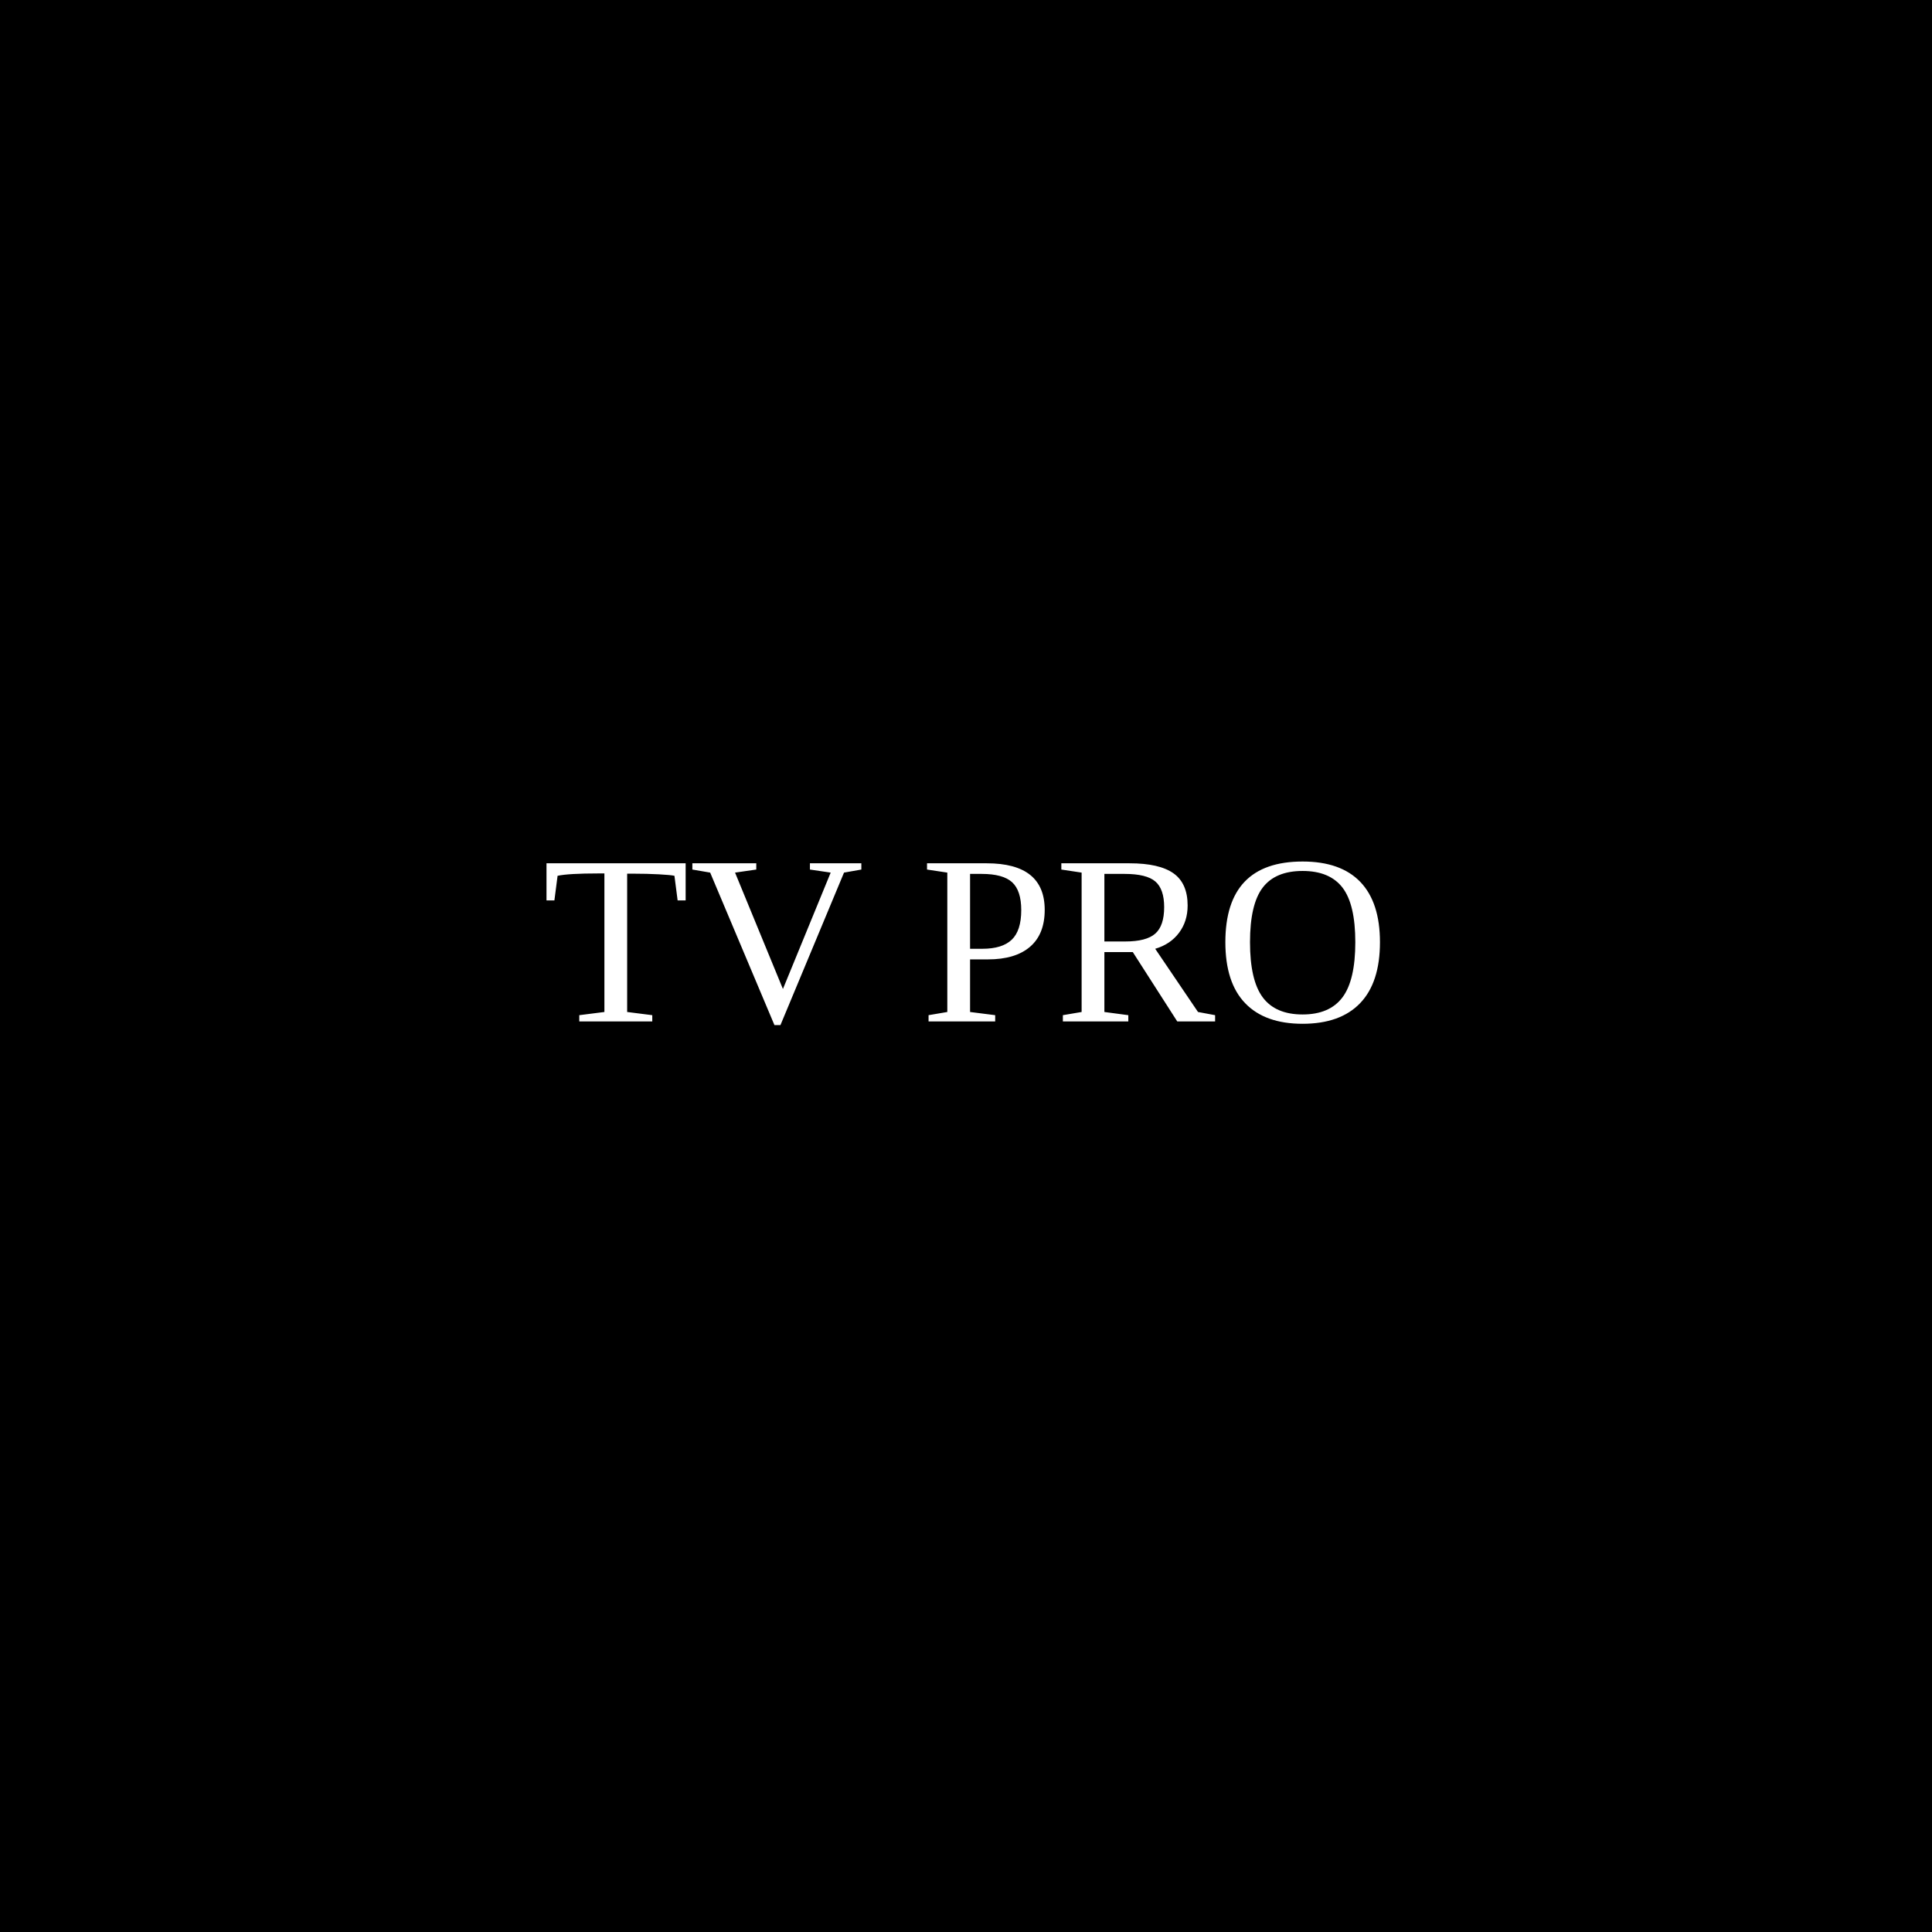
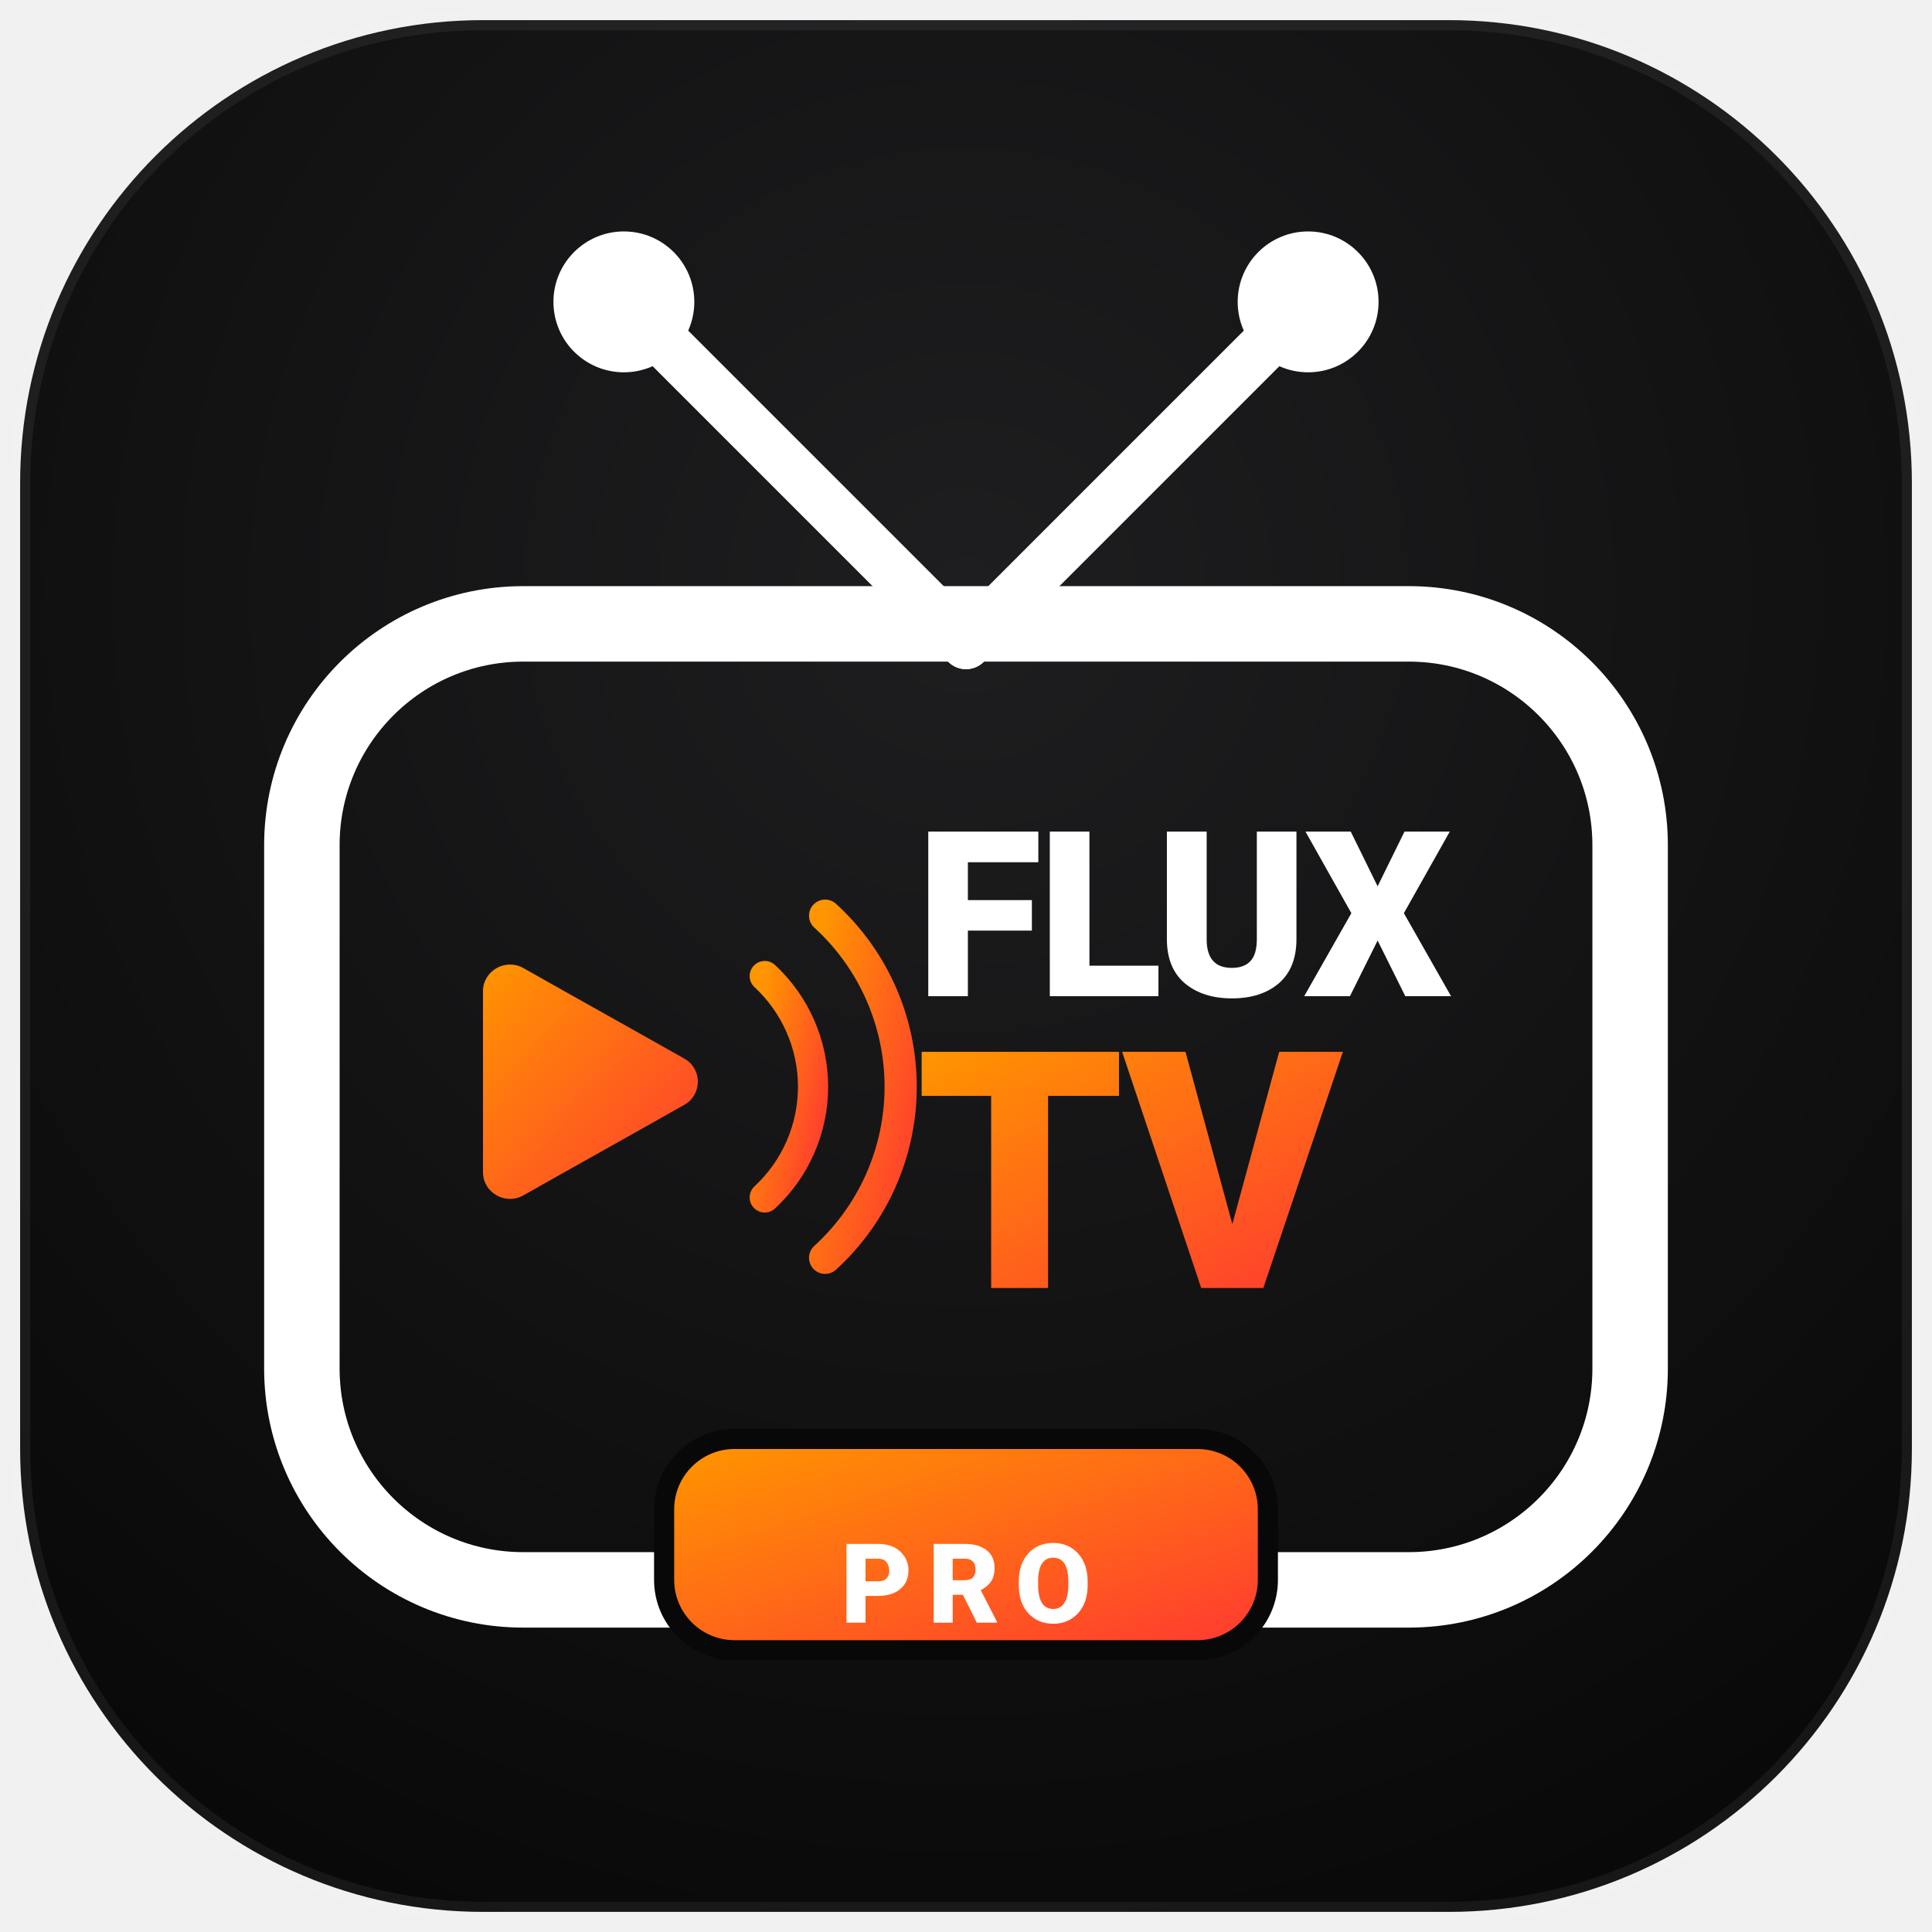
- <svg xmlns="http://www.w3.org/2000/svg" width="512" height="512" viewBox="0 0 512 512">
-   <rect width="512" height="512" fill="#000" />
-   <text x="256" y="256" fill="#fff" font-size="64" text-anchor="middle" dominant-baseline="middle">TV PRO</text>
+ <svg xmlns="http://www.w3.org/2000/svg" width="512" height="512" viewBox="0 0 192 192">
+   <defs>
+     <linearGradient id="logoOrange" x1="0%" y1="0%" x2="100%" y2="100%">
+       <stop offset="0%" stop-color="#FF9500" />
+       <stop offset="100%" stop-color="#FF3B30" />
+     </linearGradient>
+     <radialGradient id="rimGlow" cx="50%" cy="30%" r="80%">
+       <stop offset="0%" stop-color="#1E1E20" />
+       <stop offset="100%" stop-color="#080808" />
+     </radialGradient>
+   </defs>
+   <rect x="2" y="2" width="188" height="188" rx="46" fill="url(#rimGlow)" stroke="rgba(255,255,255,0.06)" stroke-width="2" />
+   <g>
+     <line x1="96" y1="64" x2="62" y2="30" stroke="#FFFFFF" stroke-width="5" stroke-linecap="round" />
+     <circle cx="62" cy="30" r="7" fill="#FFFFFF" />
+     <line x1="96" y1="64" x2="130" y2="30" stroke="#FFFFFF" stroke-width="5" stroke-linecap="round" />
+     <circle cx="130" cy="30" r="7" fill="#FFFFFF" />
+   </g>
+   <rect x="30" y="62" width="132" height="96" rx="22" fill="none" stroke="#FFFFFF" stroke-width="7.5" stroke-linejoin="round" />
+   <g transform="translate(4, -3)">
+     <path d="M44,101.5 C44,99.5 46.2,98.2 48.0,99.2 C53.3,102.2 58.7,105.2 64.0,108.2 C65.8,109.2 65.8,111.8 64.0,112.8 C58.7,115.8 53.3,118.8 48.0,121.8 C46.2,122.8 44,121.5 44,119.5 Z" fill="url(#logoOrange)" />
+     <path d="M72,100 A15,15 0 0,1 72,122" fill="none" stroke="url(#logoOrange)" stroke-width="3" stroke-linecap="round" />
+     <path d="M78,94 A23,23 0 0,1 78,128" fill="none" stroke="url(#logoOrange)" stroke-width="3.2" stroke-linecap="round" />
+   </g>
+   <text x="91" y="99" fill="#FFFFFF" font-family="-apple-system, BlinkMacSystemFont, 'Segoe UI', Roboto, 'Helvetica Neue', Arial, sans-serif" font-weight="900" font-size="23" letter-spacing="-0.5" text-anchor="start">FLUX</text>
+   <text x="91" y="128" fill="url(#logoOrange)" font-family="-apple-system, BlinkMacSystemFont, 'Segoe UI', Roboto, 'Helvetica Neue', Arial, sans-serif" font-weight="900" font-size="33" letter-spacing="-0.5" text-anchor="start">TV</text>
+   <g>
+     <rect x="65" y="142" width="62" height="23" rx="8" fill="#080808" />
+     <rect x="67" y="144" width="58" height="19" rx="6" fill="url(#logoOrange)" />
+     <text x="96" y="157.5" fill="#FFFFFF" font-family="-apple-system, BlinkMacSystemFont, 'Segoe UI', Roboto, 'Helvetica Neue', Arial, sans-serif" font-weight="900" font-size="11" letter-spacing="1.5" text-anchor="middle" dominant-baseline="central">PRO</text>
+   </g>
</svg>
